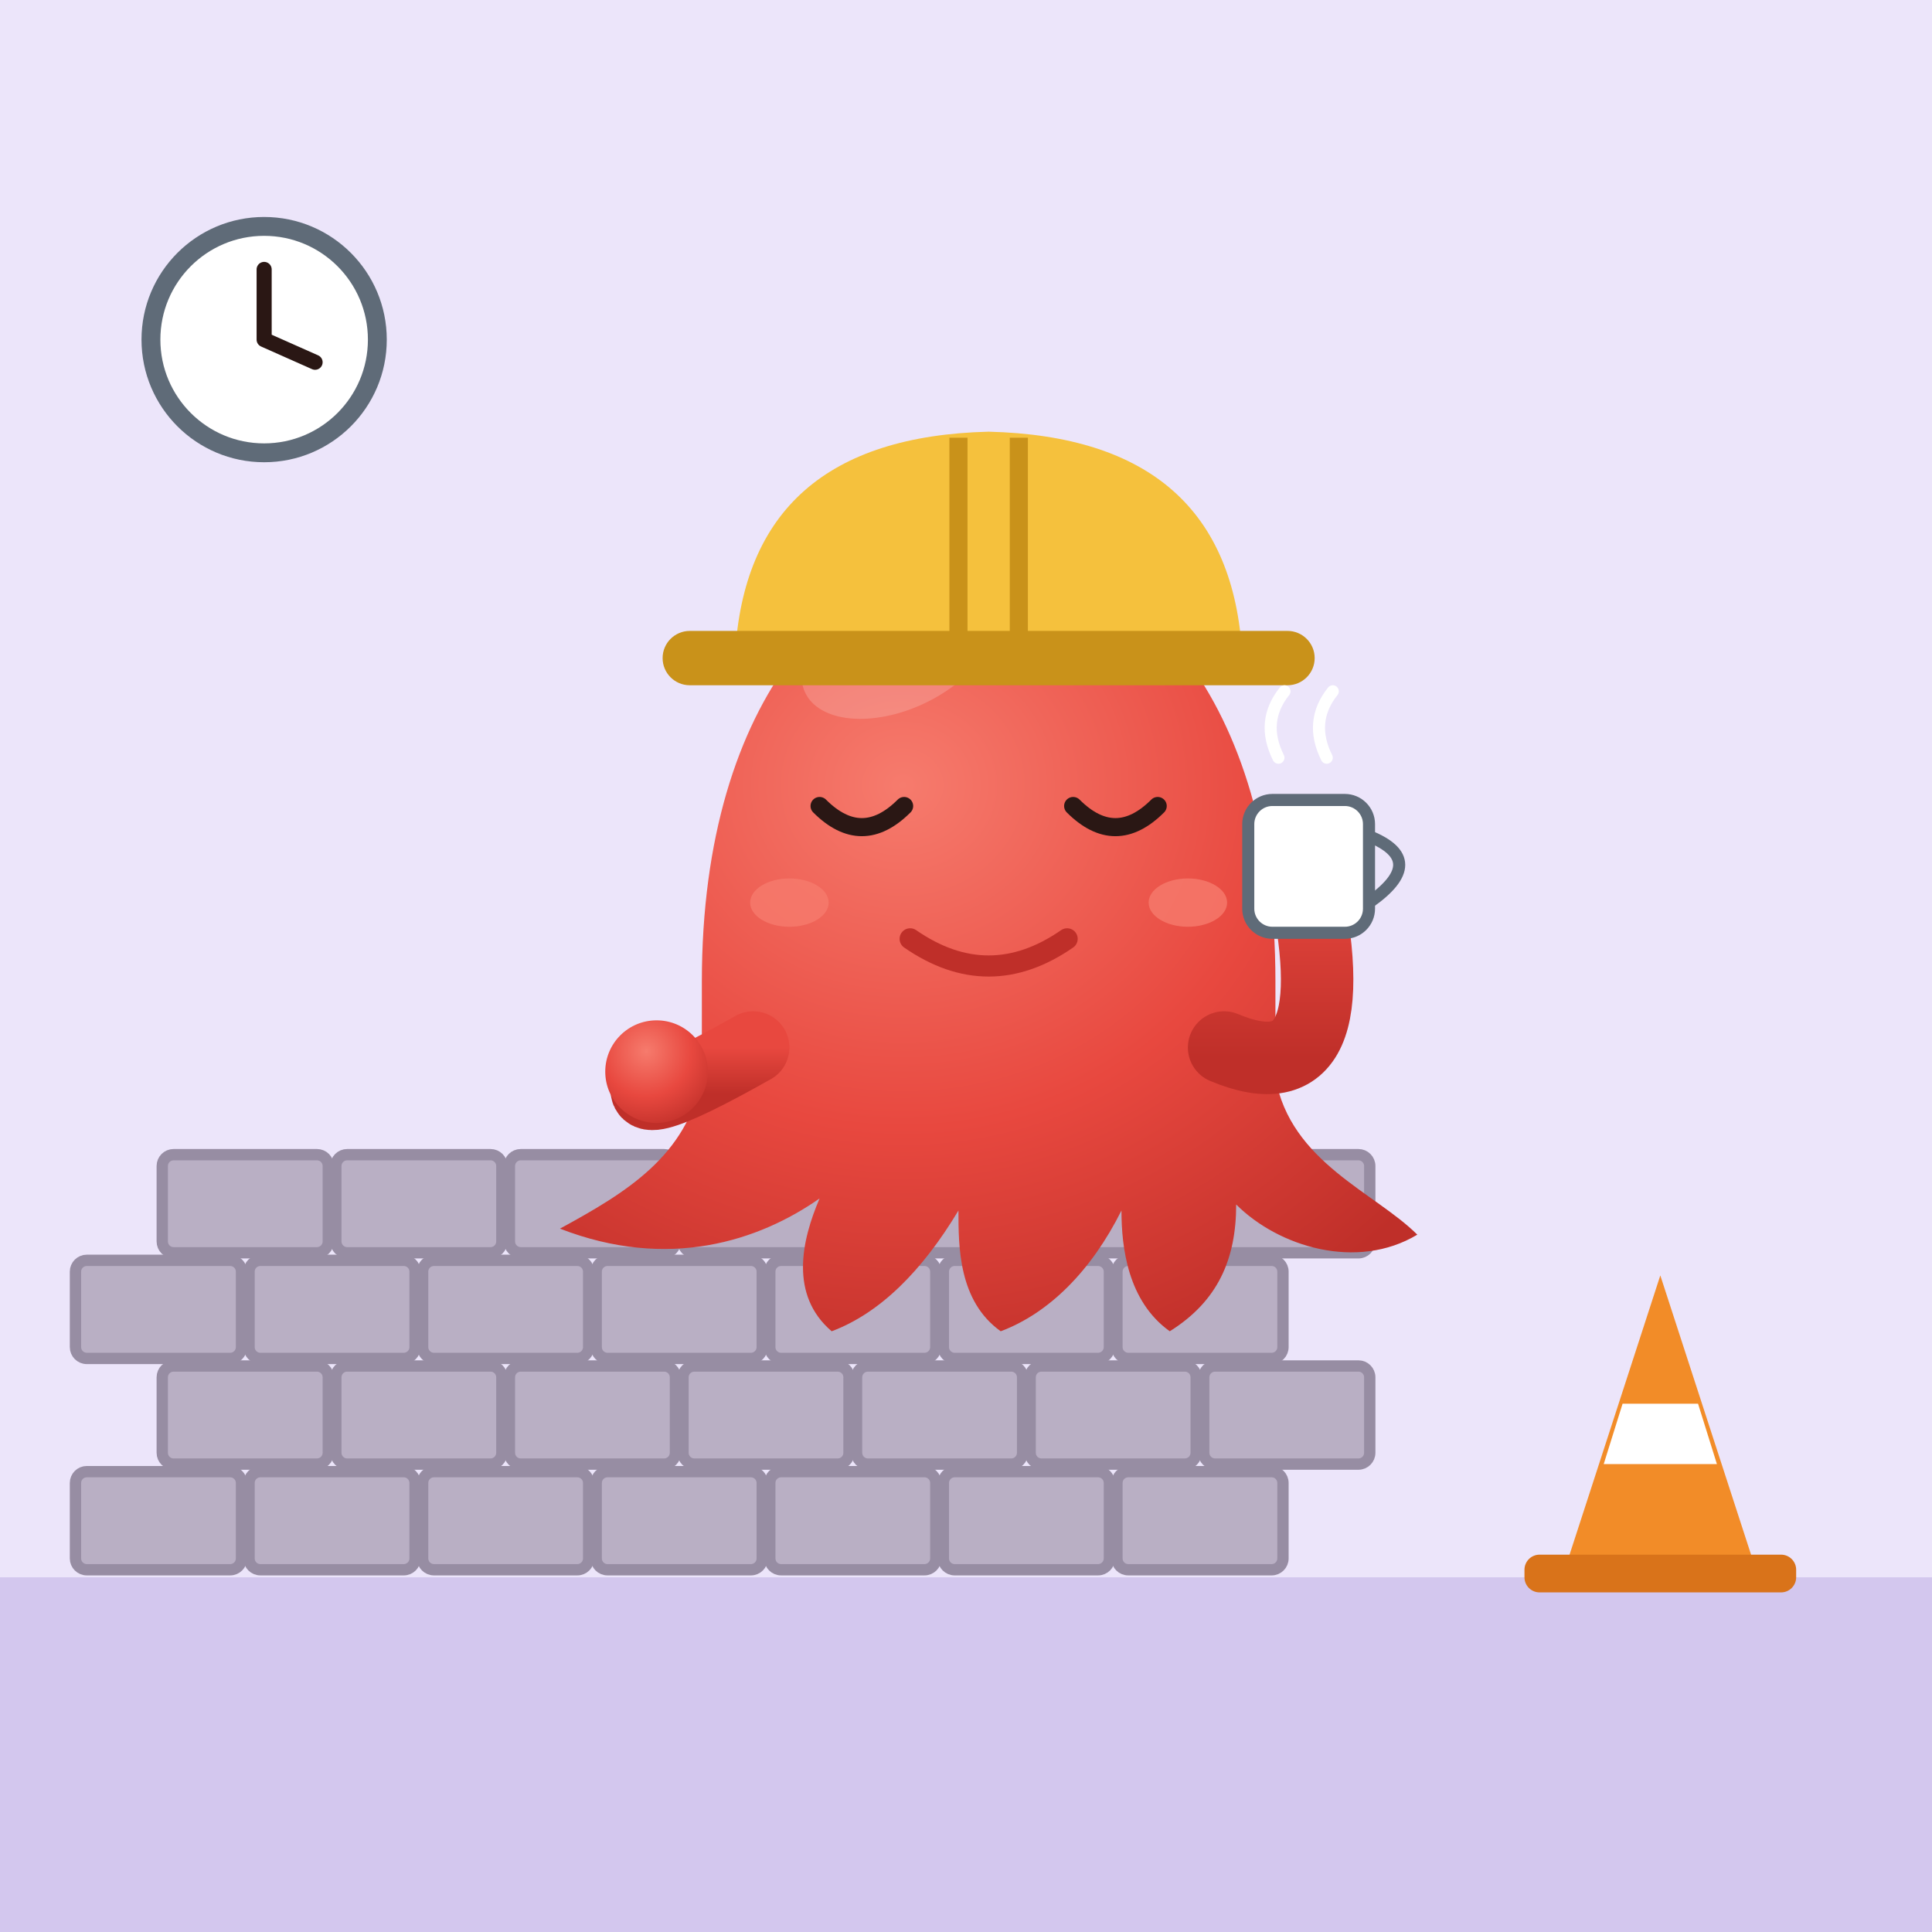
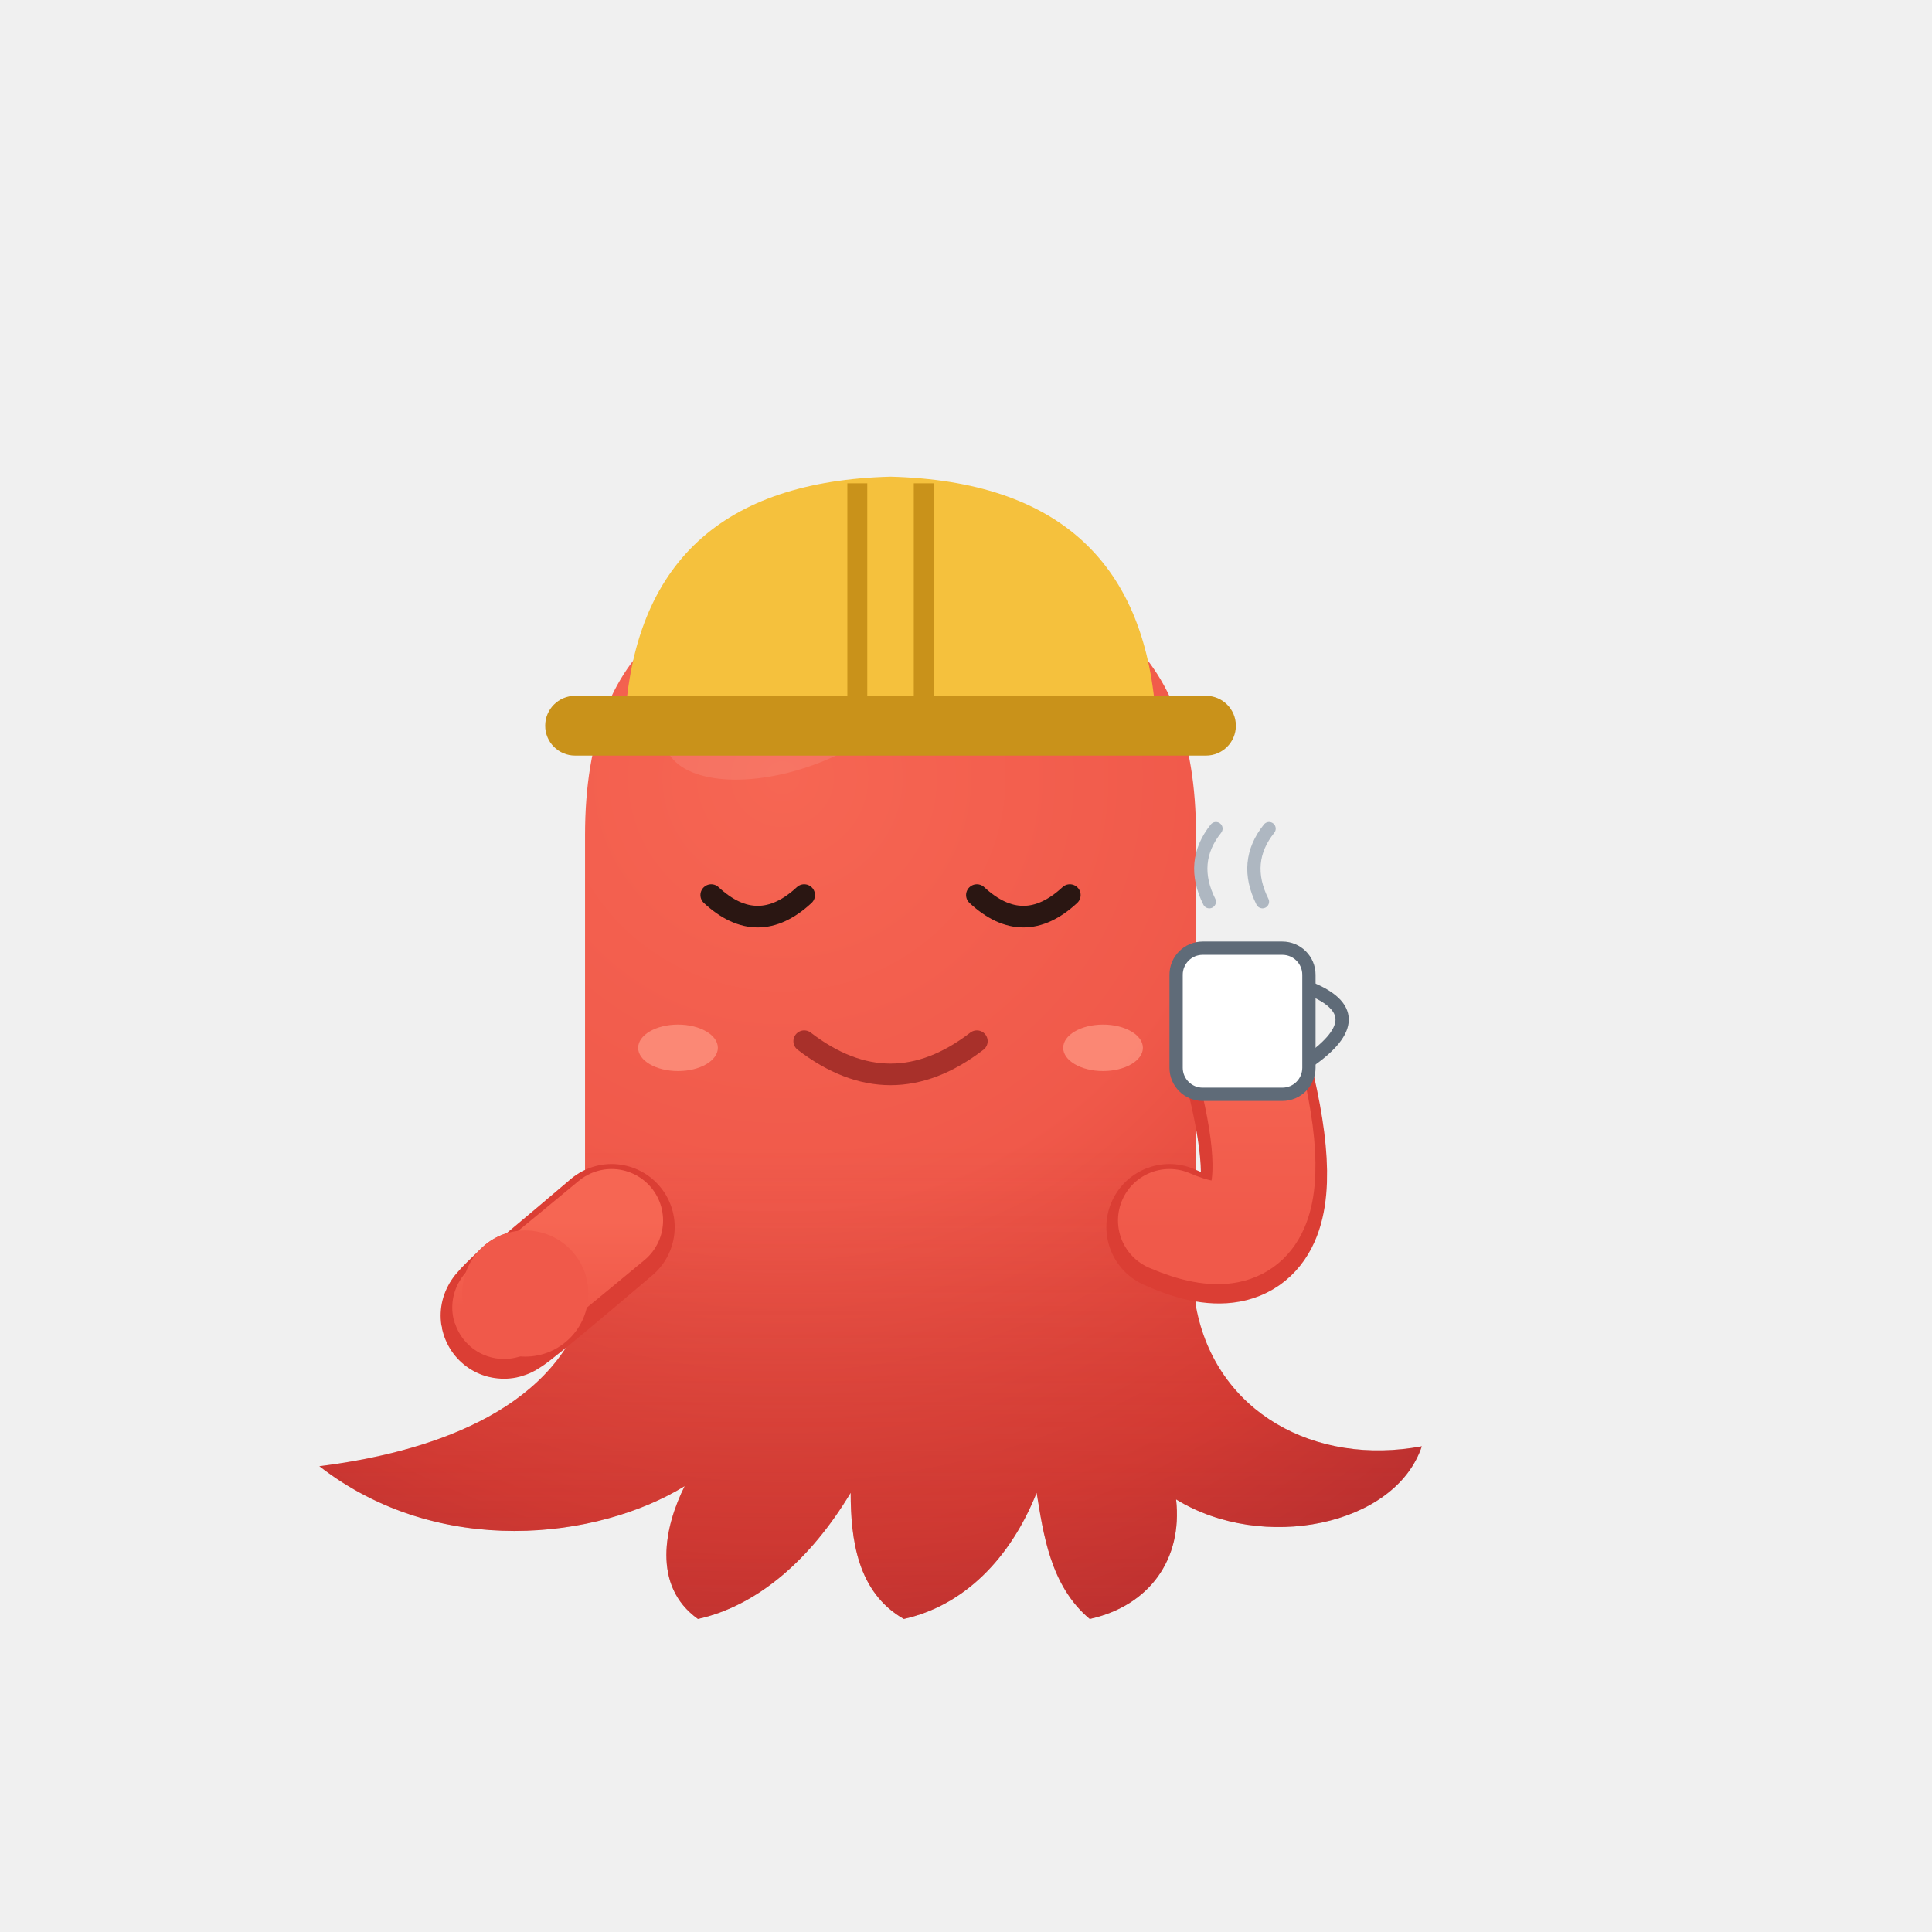
<svg xmlns="http://www.w3.org/2000/svg" viewBox="0 0 512 512" width="512" height="512">
  <defs>
-     <radialGradient id="bodyGrad" cx="0.4" cy="0.3" r="0.8">
-       <stop offset="0" stop-color="#F67B6D" />
-       <stop offset="0.55" stop-color="#E8483F" />
-       <stop offset="1" stop-color="#BF2F29" />
+     <radialGradient id="bodyGrad" cx="0.42" cy="0.2" r="0.9">
+       <stop offset="0" stop-color="#F66653" />
+       <stop offset="0.45" stop-color="#F0594A" />
+       <stop offset="0.8" stop-color="#DB3E34" />
+       <stop offset="1" stop-color="#B92F2F" />
    </radialGradient>
+     <linearGradient id="hemShade" x1="0" y1="0" x2="0" y2="1">
+       <stop offset="0.55" stop-color="#B92F2F" stop-opacity="0" />
+       <stop offset="1" stop-color="#B92F2F" stop-opacity=".45" />
+     </linearGradient>
    <linearGradient id="armGrad" x1="0" y1="0" x2="0" y2="1">
-       <stop offset="0" stop-color="#E8483F" />
-       <stop offset="1" stop-color="#BF2F29" />
+       <stop offset="0" stop-color="#F66653" />
+       <stop offset="1" stop-color="#F0594A" />
    </linearGradient>
  </defs>
-   <rect width="512" height="512" fill="#ECE5FA" />
-   <rect x="0" y="418" width="512" height="94" fill="#D3C7EE" />
-   <rect x="20" y="390" width="44" height="26" rx="3" fill="#B9AFC4" stroke="#978DA3" stroke-width="3" />
-   <rect x="66" y="390" width="44" height="26" rx="3" fill="#B9AFC4" stroke="#978DA3" stroke-width="3" />
-   <rect x="112" y="390" width="44" height="26" rx="3" fill="#B9AFC4" stroke="#978DA3" stroke-width="3" />
-   <rect x="158" y="390" width="44" height="26" rx="3" fill="#B9AFC4" stroke="#978DA3" stroke-width="3" />
-   <rect x="204" y="390" width="44" height="26" rx="3" fill="#B9AFC4" stroke="#978DA3" stroke-width="3" />
-   <rect x="250" y="390" width="44" height="26" rx="3" fill="#B9AFC4" stroke="#978DA3" stroke-width="3" />
-   <rect x="296" y="390" width="44" height="26" rx="3" fill="#B9AFC4" stroke="#978DA3" stroke-width="3" />
-   <rect x="43" y="362" width="44" height="26" rx="3" fill="#B9AFC4" stroke="#978DA3" stroke-width="3" />
-   <rect x="89" y="362" width="44" height="26" rx="3" fill="#B9AFC4" stroke="#978DA3" stroke-width="3" />
-   <rect x="135" y="362" width="44" height="26" rx="3" fill="#B9AFC4" stroke="#978DA3" stroke-width="3" />
-   <rect x="181" y="362" width="44" height="26" rx="3" fill="#B9AFC4" stroke="#978DA3" stroke-width="3" />
-   <rect x="227" y="362" width="44" height="26" rx="3" fill="#B9AFC4" stroke="#978DA3" stroke-width="3" />
-   <rect x="273" y="362" width="44" height="26" rx="3" fill="#B9AFC4" stroke="#978DA3" stroke-width="3" />
-   <rect x="319" y="362" width="44" height="26" rx="3" fill="#B9AFC4" stroke="#978DA3" stroke-width="3" />
-   <rect x="20" y="334" width="44" height="26" rx="3" fill="#B9AFC4" stroke="#978DA3" stroke-width="3" />
-   <rect x="66" y="334" width="44" height="26" rx="3" fill="#B9AFC4" stroke="#978DA3" stroke-width="3" />
-   <rect x="112" y="334" width="44" height="26" rx="3" fill="#B9AFC4" stroke="#978DA3" stroke-width="3" />
-   <rect x="158" y="334" width="44" height="26" rx="3" fill="#B9AFC4" stroke="#978DA3" stroke-width="3" />
-   <rect x="204" y="334" width="44" height="26" rx="3" fill="#B9AFC4" stroke="#978DA3" stroke-width="3" />
-   <rect x="250" y="334" width="44" height="26" rx="3" fill="#B9AFC4" stroke="#978DA3" stroke-width="3" />
-   <rect x="296" y="334" width="44" height="26" rx="3" fill="#B9AFC4" stroke="#978DA3" stroke-width="3" />
-   <rect x="43" y="306" width="44" height="26" rx="3" fill="#B9AFC4" stroke="#978DA3" stroke-width="3" />
-   <rect x="89" y="306" width="44" height="26" rx="3" fill="#B9AFC4" stroke="#978DA3" stroke-width="3" />
-   <rect x="135" y="306" width="44" height="26" rx="3" fill="#B9AFC4" stroke="#978DA3" stroke-width="3" />
-   <rect x="181" y="306" width="44" height="26" rx="3" fill="#B9AFC4" stroke="#978DA3" stroke-width="3" />
-   <rect x="227" y="306" width="44" height="26" rx="3" fill="#B9AFC4" stroke="#978DA3" stroke-width="3" />
-   <rect x="273" y="306" width="44" height="26" rx="3" fill="#B9AFC4" stroke="#978DA3" stroke-width="3" />
-   <rect x="319" y="306" width="44" height="26" rx="3" fill="#B9AFC4" stroke="#978DA3" stroke-width="3" />
-   <path d="M 414 418 L 440 338 L 466 418 Z" fill="#F28C28" />
-   <path d="M 425 388 L 455 388 L 450 372 L 430 372 Z" fill="#fff" />
-   <rect x="404" y="412" width="72" height="10" rx="4" fill="#D9731A" />
-   <g transform="translate(262 236) rotate(0) scale(0.8 0.8)">
-     <path d="M -95 30 C -95 -160 95 -160 95 30 L 95 62   C 100 90 128 100 142 114 C 122 126 96 118 82 104   C 82 122 76 136 60 146 C 46 136 44 118 44 106   C 34 126 20 140 4 146 C -10 136 -10 118 -10 106   C -22 126 -36 140 -52 146 C -66 134 -62 116 -56 102   C -76 116 -106 126 -142 112 C -120 100 -100 88 -95 62 Z" fill="url(#bodyGrad)" />
-     <ellipse cx="-30" cy="-80" rx="34" ry="20" fill="#fff" opacity=".18" transform="rotate(-25 -30 -80)" />
-     <path d="M -56 -28 Q -42 -14 -28 -28" fill="none" stroke="#2A1714" stroke-width="6" stroke-linecap="round" />
-     <path d="M 28 -28 Q 42 -14 56 -28" fill="none" stroke="#2A1714" stroke-width="6" stroke-linecap="round" />
-     <path d="M -26 16 Q 0 34 26 16" fill="none" stroke="#BF2F29" stroke-width="7" stroke-linecap="round" />
-     <ellipse cx="-66" cy="4" rx="13" ry="8" fill="#F67B6D" opacity=".8" />
-     <ellipse cx="66" cy="4" rx="13" ry="8" fill="#F67B6D" opacity=".8" />
-     <path d="M -84 -78 Q -80 -150 0 -152 Q 80 -150 84 -78 Z" fill="#F5C13D" />
-     <rect x="-108" y="-86" width="216" height="18" rx="9" fill="#C9921A" />
-     <path d="M -10 -150 L -10 -84 M 10 -150 L 10 -84" stroke="#C9921A" stroke-width="6" />
-     <path d="M -78 52 Q -124 78 -110 60" fill="none" stroke="url(#armGrad)" stroke-width="24" stroke-linecap="round" />
-     <circle cx="-110" cy="60" r="17" fill="url(#bodyGrad)" />
-     <path d="M 78 52 Q 121 70 104 -6" fill="none" stroke="url(#armGrad)" stroke-width="24" stroke-linecap="round" />
-     <circle cx="104" cy="-6" r="17" fill="url(#bodyGrad)" />
-     <rect x="86" y="-30" width="40" height="44" rx="8" fill="#fff" stroke="#5F6B78" stroke-width="4" />
-     <path d="M 126 -18 Q 146 -10 126 4" stroke="#5F6B78" stroke-width="4" fill="none" />
-     <path d="M 96 -44 Q 90 -56 98 -66 M 112 -44 Q 106 -56 114 -66" stroke="#fff" stroke-width="4" fill="none" stroke-linecap="round" />
+   <g transform="translate(236 290) rotate(0) scale(0.88 0.88)">
+     <path d="M -92 64   L -92 -78 C -92 -138 -58 -158 0 -158 C 58 -158 92 -138 92 -78 L 92 64   C 98 96 128 112 160 106 C 152 130 112 138 86 122   C 88 140 78 154 60 158 C 48 148 46 132 44 120   C 36 140 22 154 4 158 C -10 150 -12 134 -12 120   C -24 140 -40 154 -58 158 C -72 148 -68 130 -62 118   C -88 134 -136 140 -172 112 C -140 108 -102 96 -92 64 Z" fill="url(#bodyGrad)" />
+     <path d="M -92 64   L -92 -78 C -92 -138 -58 -158 0 -158 C 58 -158 92 -138 92 -78 L 92 64   C 98 96 128 112 160 106 C 152 130 112 138 86 122   C 88 140 78 154 60 158 C 48 148 46 132 44 120   C 36 140 22 154 4 158 C -10 150 -12 134 -12 120   C -24 140 -40 154 -58 158 C -72 148 -68 130 -62 118   C -88 134 -136 140 -172 112 C -140 108 -102 96 -92 64 Z" fill="url(#hemShade)" />
+     <ellipse cx="-30" cy="-118" rx="40" ry="20" fill="#fff" opacity=".10" transform="rotate(-20 -30 -118)" />
+     <path d="M -54 -60 Q -40 -47 -26 -60" fill="none" stroke="#2A1612" stroke-width="6.5" stroke-linecap="round" />
+     <path d="M 26 -60 Q 40 -47 54 -60" fill="none" stroke="#2A1612" stroke-width="6.5" stroke-linecap="round" />
+     <path d="M -26 -16 Q 0 4 26 -16" fill="none" stroke="#A8302A" stroke-width="6.5" stroke-linecap="round" />
+     <ellipse cx="-64" cy="-14" rx="12" ry="7" fill="#FF9A86" opacity=".7" />
+     <ellipse cx="64" cy="-14" rx="12" ry="7" fill="#FF9A86" opacity=".7" />
+     <path d="M -80 -112 Q -76 -184 0 -186 Q 76 -184 80 -112 Z" fill="#F5C13D" />
+     <rect x="-104" y="-120" width="208" height="18" rx="9" fill="#C9921A" />
+     <path d="M -10 -184 L -10 -118 M 10 -184 L 10 -118" stroke="#C9921A" stroke-width="6" />
+     <path d="M -84 40 Q -131 80 -110 60" fill="none" stroke="#DB3E34" stroke-width="38" stroke-linecap="round" />
+     <path d="M -84 38 Q -131 77 -110 58" fill="none" stroke="url(#armGrad)" stroke-width="31" stroke-linecap="round" />
+     <circle cx="-110" cy="60" r="19" fill="#F0594A" />
+     <path d="M 84 40 Q 128 60 104 -20" fill="none" stroke="#DB3E34" stroke-width="38" stroke-linecap="round" />
+     <path d="M 84 38 Q 128 57 104 -22" fill="none" stroke="url(#armGrad)" stroke-width="31" stroke-linecap="round" />
+     <circle cx="104" cy="-20" r="19" fill="#F0594A" />
+     <rect x="86" y="-44" width="40" height="44" rx="8" fill="#fff" stroke="#5F6B78" stroke-width="4" />
+     <path d="M 126 -32 Q 146 -24 126 -10" stroke="#5F6B78" stroke-width="4" fill="none" />
+     <path d="M 96 -58 Q 90 -70 98 -80 M 112 -58 Q 106 -70 114 -80" stroke="#AEB7C1" stroke-width="4" fill="none" stroke-linecap="round" />
  </g>
-   <circle cx="70" cy="90" r="30" fill="#fff" stroke="#5F6B78" stroke-width="5" />
-   <path d="M 70 90 L 70 71.4 M 70 90 L 83.5 96" stroke="#2A1714" stroke-width="4" stroke-linecap="round" />
</svg>
